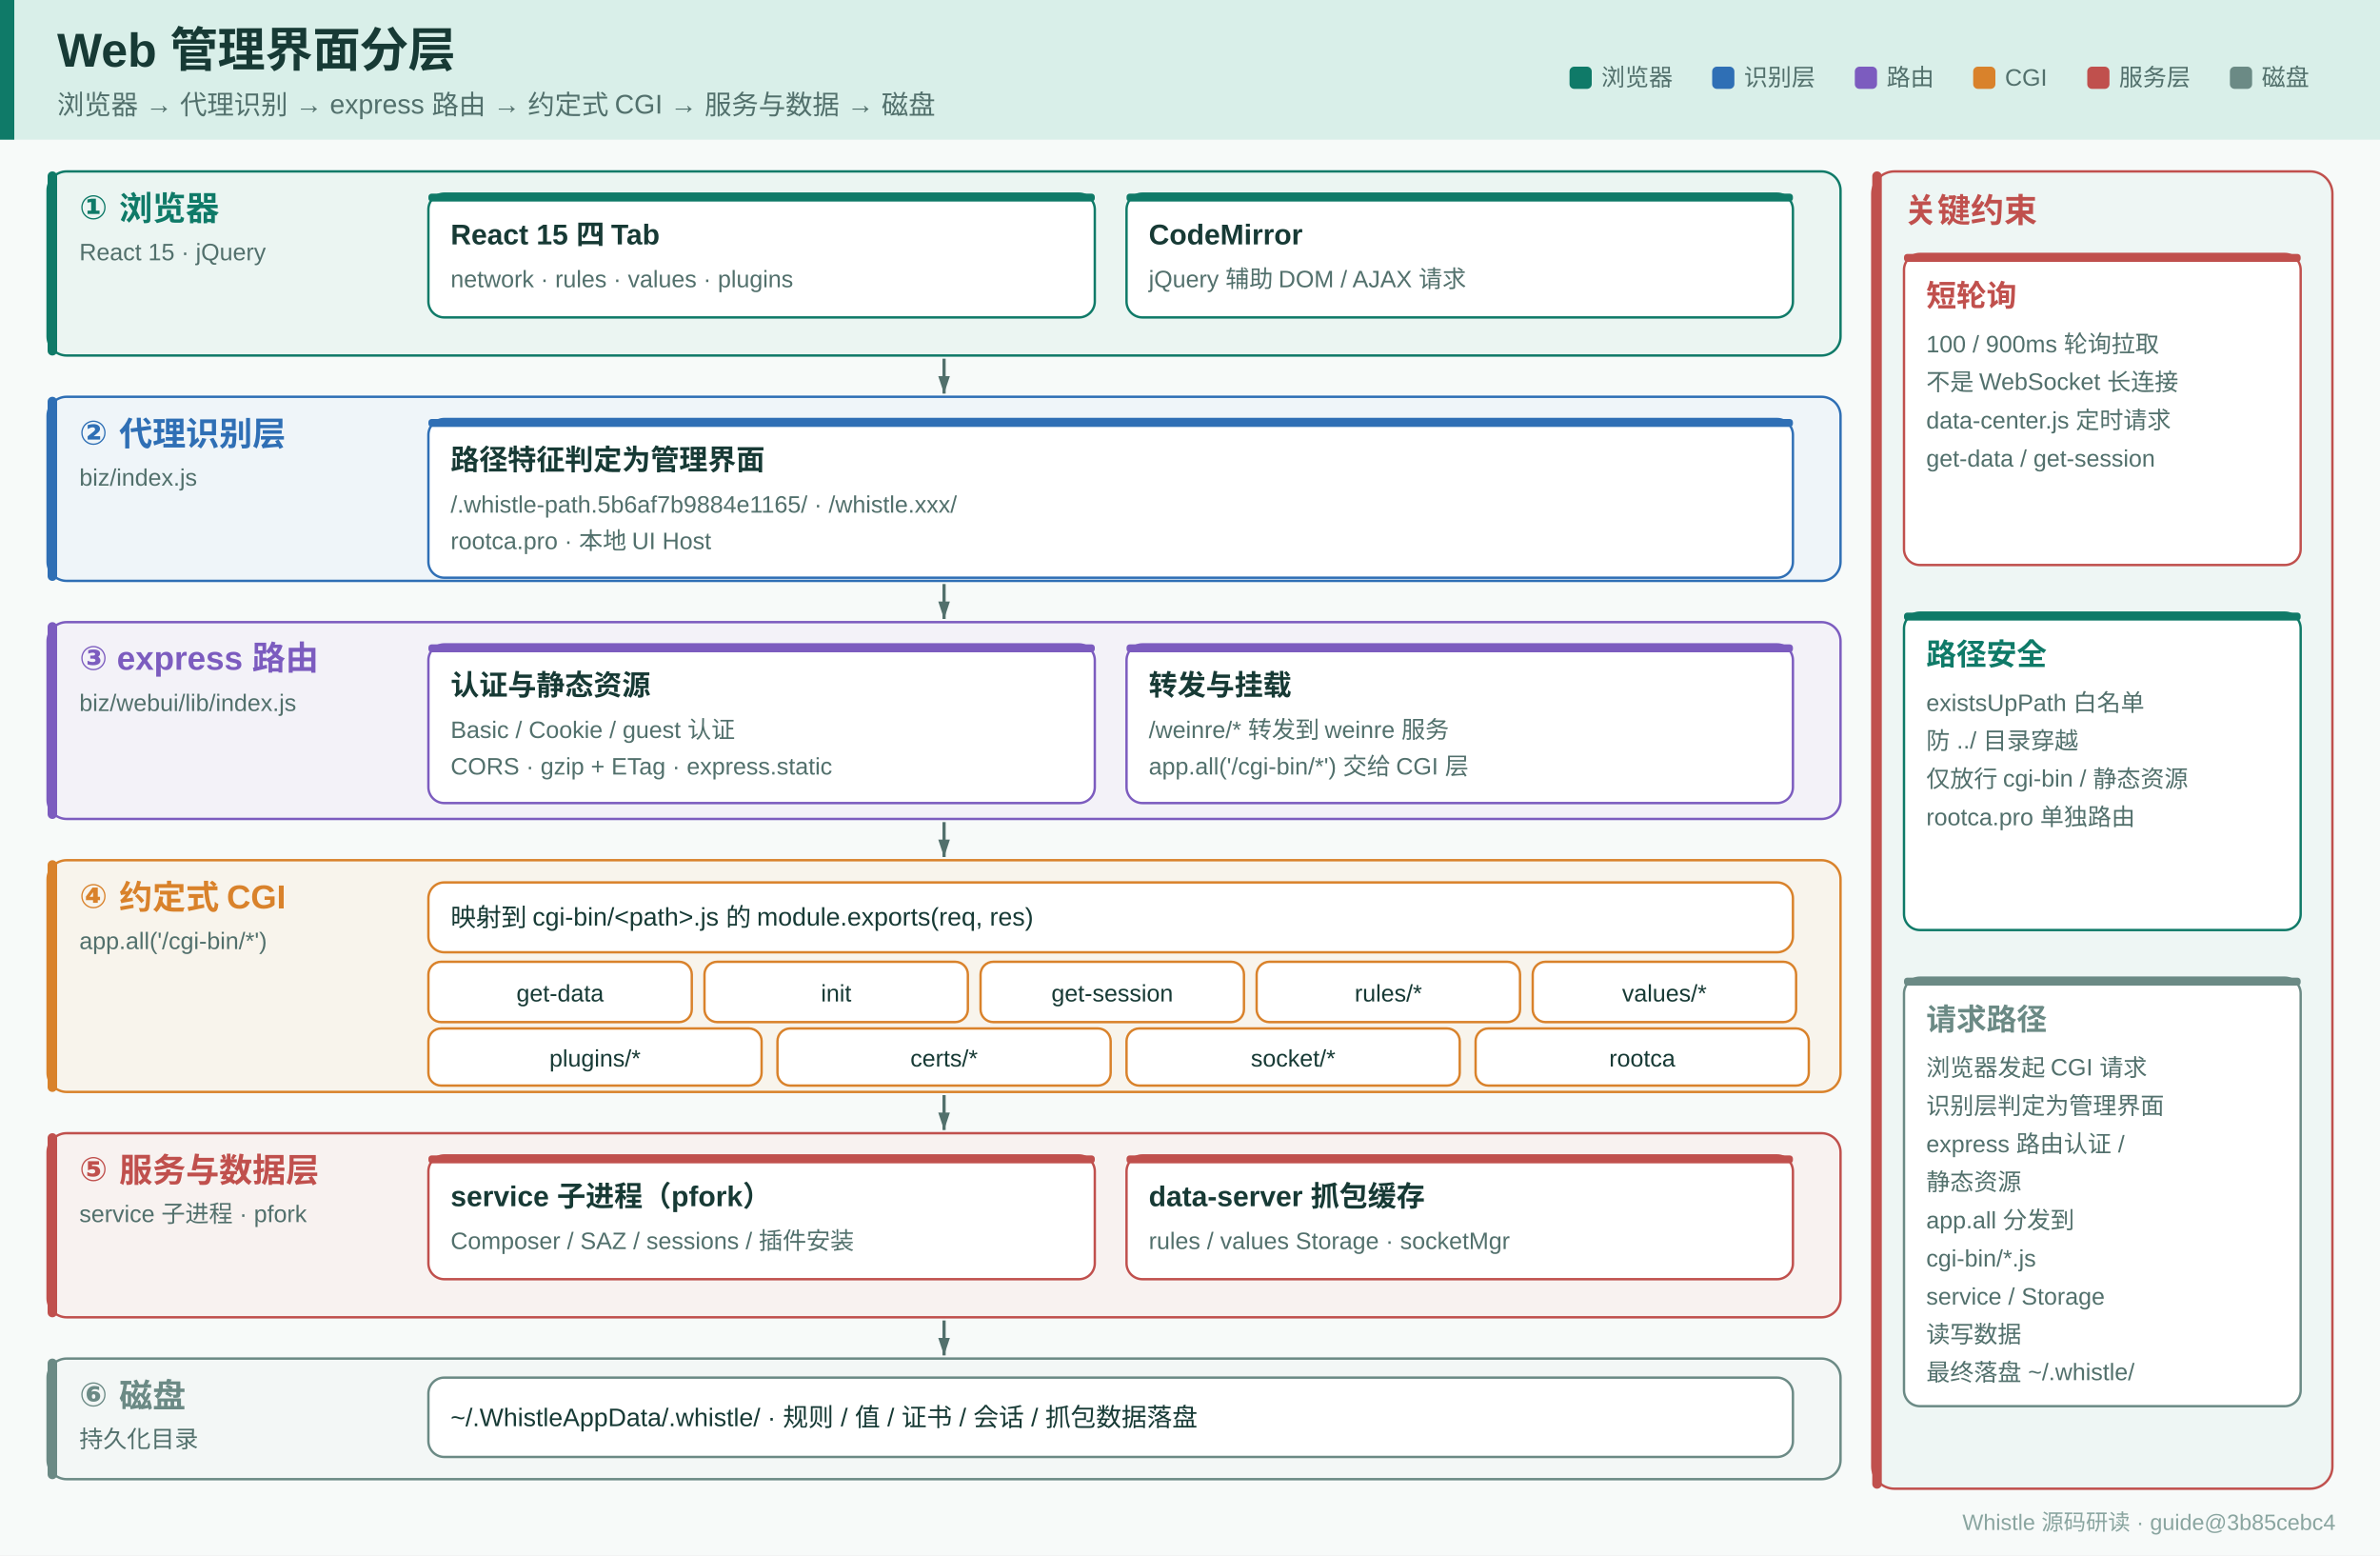
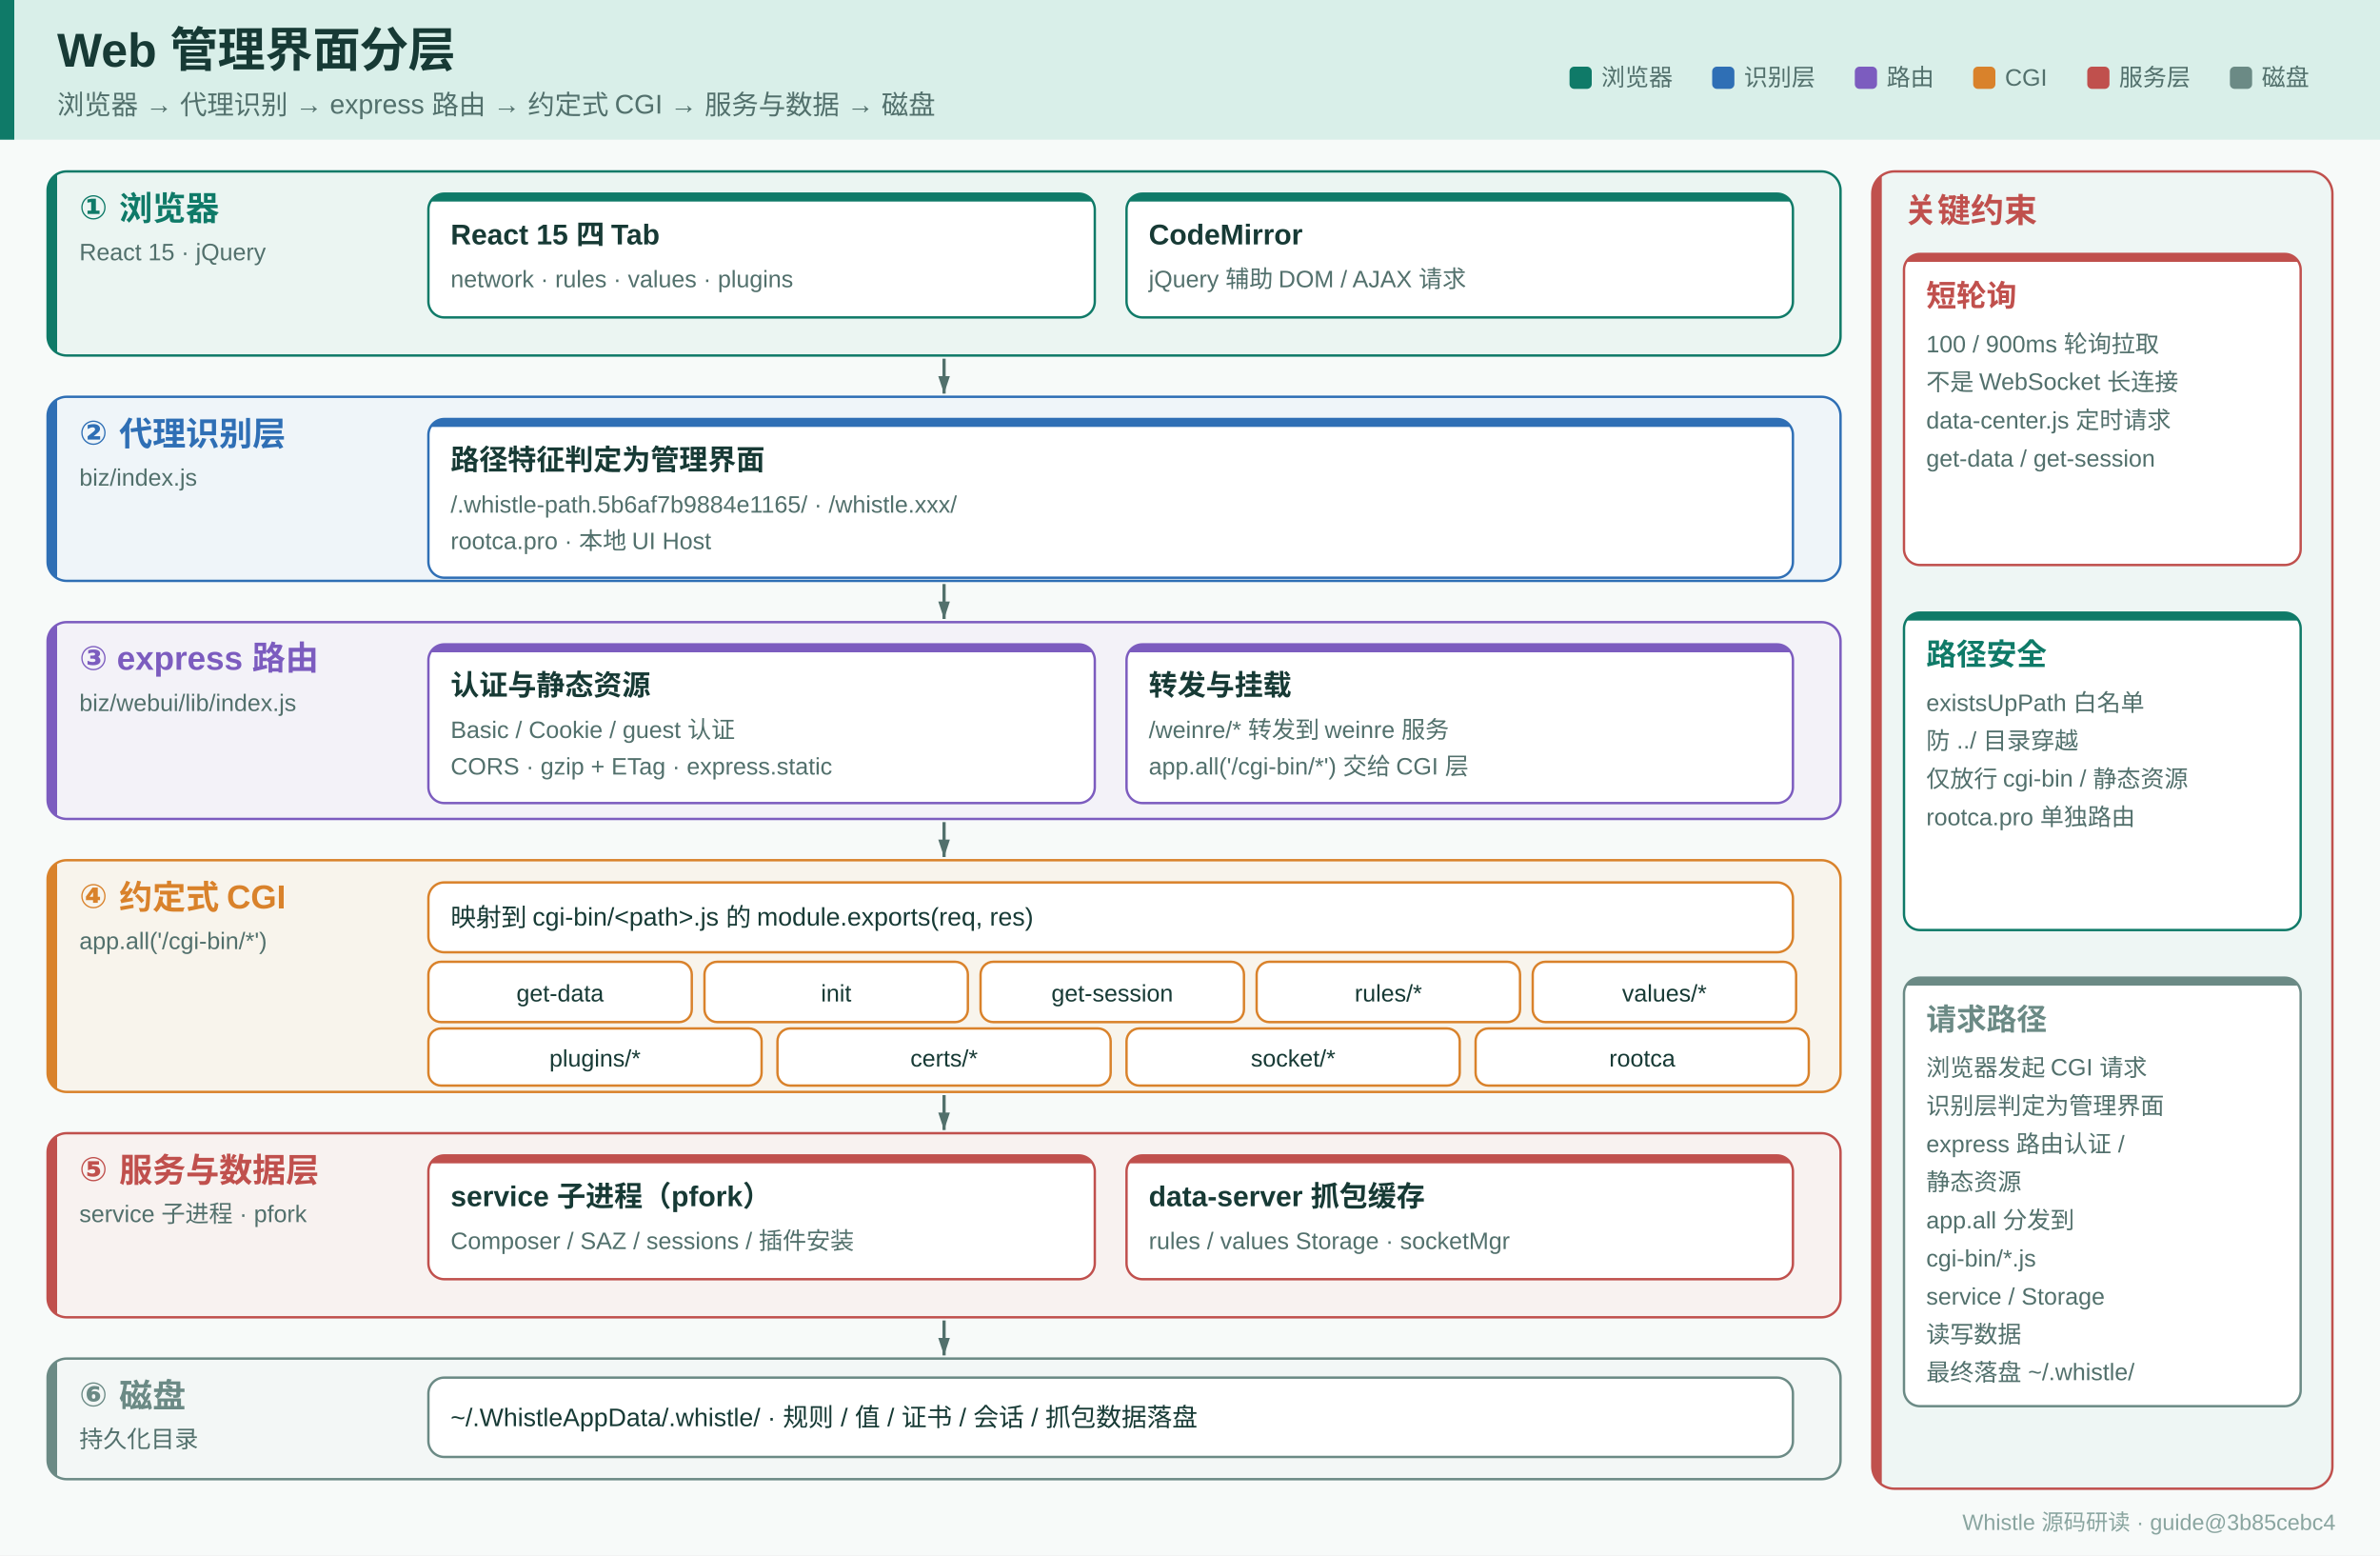
<svg xmlns="http://www.w3.org/2000/svg" width="1500" height="980" viewBox="0 0 1500 980">
  <rect width="100%" height="100%" fill="#f7faf9" />
  <defs>
    <marker id="arrow" viewBox="0 0 9 6" markerWidth="11" markerHeight="8" refX="9" refY="3" orient="auto" markerUnits="userSpaceOnUse">
      <path d="M0,0 L0,6 L9,3 z" fill="#52706c" />
    </marker>
    <marker id="arrow-teal" viewBox="0 0 9 6" markerWidth="11" markerHeight="8" refX="9" refY="3" orient="auto" markerUnits="userSpaceOnUse">
      <path d="M0,0 L0,6 L9,3 z" fill="#0f7a68" />
    </marker>
    <marker id="arrow-blue" viewBox="0 0 9 6" markerWidth="11" markerHeight="8" refX="9" refY="3" orient="auto" markerUnits="userSpaceOnUse">
      <path d="M0,0 L0,6 L9,3 z" fill="#2f6fb5" />
    </marker>
    <marker id="arrow-orange" viewBox="0 0 9 6" markerWidth="11" markerHeight="8" refX="9" refY="3" orient="auto" markerUnits="userSpaceOnUse">
      <path d="M0,0 L0,6 L9,3 z" fill="#d9822b" />
    </marker>
    <marker id="arrow-purple" viewBox="0 0 9 6" markerWidth="11" markerHeight="8" refX="9" refY="3" orient="auto" markerUnits="userSpaceOnUse">
      <path d="M0,0 L0,6 L9,3 z" fill="#7c5cbf" />
    </marker>
    <marker id="arrow-red" viewBox="0 0 9 6" markerWidth="11" markerHeight="8" refX="9" refY="3" orient="auto" markerUnits="userSpaceOnUse">
      <path d="M0,0 L0,6 L9,3 z" fill="#c0504d" />
    </marker>
    <marker id="arrow-gray" viewBox="0 0 9 6" markerWidth="11" markerHeight="8" refX="9" refY="3" orient="auto" markerUnits="userSpaceOnUse">
      <path d="M0,0 L0,6 L9,3 z" fill="#6b8a85" />
    </marker>
+     <clipPath id="roundClip1">
+       <rect x="30" y="108" width="1130" height="116" rx="12" />
+     </clipPath>
+     <clipPath id="roundClip2">
+       <rect x="270" y="122" width="420" height="78" rx="10" />
+     </clipPath>
+     <clipPath id="roundClip3">
+       <rect x="710" y="122" width="420" height="78" rx="10" />
+     </clipPath>
+     <clipPath id="roundClip4">
+       <rect x="30" y="250" width="1130" height="116" rx="12" />
+     </clipPath>
+     <clipPath id="roundClip5">
+       <rect x="270" y="264" width="860" height="100" rx="10" />
+     </clipPath>
+     <clipPath id="roundClip6">
+       <rect x="30" y="392" width="1130" height="124" rx="12" />
+     </clipPath>
+     <clipPath id="roundClip7">
+       <rect x="270" y="406" width="420" height="100" rx="10" />
+     </clipPath>
+     <clipPath id="roundClip8">
+       <rect x="710" y="406" width="420" height="100" rx="10" />
+     </clipPath>
+     <clipPath id="roundClip9">
+       <rect x="30" y="542" width="1130" height="146" rx="12" />
+     </clipPath>
+     <clipPath id="roundClip10">
+       <rect x="30" y="714" width="1130" height="116" rx="12" />
+     </clipPath>
+     <clipPath id="roundClip11">
+       <rect x="270" y="728" width="420" height="78" rx="10" />
+     </clipPath>
+     <clipPath id="roundClip12">
+       <rect x="710" y="728" width="420" height="78" rx="10" />
+     </clipPath>
+     <clipPath id="roundClip13">
+       <rect x="30" y="856" width="1130" height="76" rx="12" />
+     </clipPath>
+     <clipPath id="roundClip14">
+       <rect x="1180" y="108" width="290" height="830" rx="14" />
+     </clipPath>
+     <clipPath id="roundClip15">
+       <rect x="1200" y="160" width="250" height="196" rx="10" />
+     </clipPath>
+     <clipPath id="roundClip16">
+       <rect x="1200" y="386" width="250" height="200" rx="10" />
+     </clipPath>
+     <clipPath id="roundClip17">
+       <rect x="1200" y="616" width="250" height="270" rx="10" />
+     </clipPath>
  </defs>
  <rect x="0" y="0" width="1500" height="88" fill="#d9efe9" />
  <rect x="0" y="0" width="9" height="88" fill="#0f7a68" />
  <text x="36" y="42" font-family="PingFang SC, Microsoft YaHei, Helvetica Neue, Arial, sans-serif" font-size="30" fill="#173a35" text-anchor="start" font-weight="bold">Web 管理界面分层</text>
  <text x="36" y="72" font-family="PingFang SC, Microsoft YaHei, Helvetica Neue, Arial, sans-serif" font-size="17" fill="#52706c" text-anchor="start" font-weight="normal">浏览器 → 代理识别 → express 路由 → 约定式 CGI → 服务与数据 → 磁盘</text>
  <text x="1472" y="964" font-family="PingFang SC, Microsoft YaHei, Helvetica Neue, Arial, sans-serif" font-size="14" fill="#8aa5a0" text-anchor="end" font-weight="normal">Whistle 源码研读 · guide@3b85cebc4</text>
  <rect x="989.2" y="42" width="14" height="14" rx="3" fill="#0f7a68" />
  <text x="1009.2" y="54" font-family="PingFang SC, Microsoft YaHei, Helvetica Neue, Arial, sans-serif" font-size="15" fill="#52706c" text-anchor="start" font-weight="normal">浏览器</text>
  <rect x="1079.1" y="42" width="14" height="14" rx="3" fill="#2f6fb5" />
  <text x="1099.1" y="54" font-family="PingFang SC, Microsoft YaHei, Helvetica Neue, Arial, sans-serif" font-size="15" fill="#52706c" text-anchor="start" font-weight="normal">识别层</text>
  <rect x="1169" y="42" width="14" height="14" rx="3" fill="#7c5cbf" />
  <text x="1189" y="54" font-family="PingFang SC, Microsoft YaHei, Helvetica Neue, Arial, sans-serif" font-size="15" fill="#52706c" text-anchor="start" font-weight="normal">路由</text>
  <rect x="1243.6" y="42" width="14" height="14" rx="3" fill="#d9822b" />
  <text x="1263.6" y="54" font-family="PingFang SC, Microsoft YaHei, Helvetica Neue, Arial, sans-serif" font-size="15" fill="#52706c" text-anchor="start" font-weight="normal">CGI</text>
  <rect x="1315.5" y="42" width="14" height="14" rx="3" fill="#c0504d" />
  <text x="1335.5" y="54" font-family="PingFang SC, Microsoft YaHei, Helvetica Neue, Arial, sans-serif" font-size="15" fill="#52706c" text-anchor="start" font-weight="normal">服务层</text>
  <rect x="1405.4" y="42" width="14" height="14" rx="3" fill="#6b8a85" />
  <text x="1425.4" y="54" font-family="PingFang SC, Microsoft YaHei, Helvetica Neue, Arial, sans-serif" font-size="15" fill="#52706c" text-anchor="start" font-weight="normal">磁盘</text>
  <rect x="30" y="108" width="1130" height="116" rx="12" fill="#d9efe9" stroke="#0f7a68" stroke-width="1.5" fill-opacity="0.4" />
-   <rect x="30" y="108" width="6" height="116" rx="3" fill="#0f7a68" />
+   <rect x="30" y="108" width="6" height="116" rx="0" fill="#0f7a68" clip-path="url(#roundClip1)" />
  <text x="50" y="138" font-family="PingFang SC, Microsoft YaHei, Helvetica Neue, Arial, sans-serif" font-size="21" fill="#0f7a68" text-anchor="start" font-weight="bold">① 浏览器</text>
  <text x="50" y="164" font-family="PingFang SC, Microsoft YaHei, Helvetica Neue, Arial, sans-serif" font-size="15" fill="#52706c" text-anchor="start" font-weight="normal">React 15 · jQuery</text>
  <rect x="270" y="122" width="420" height="78" rx="10" fill="#ffffff" stroke="#0f7a68" stroke-width="1.5" />
-   <rect x="270" y="122" width="420" height="5" rx="2" fill="#0f7a68" />
+   <rect x="270" y="122" width="420" height="5" rx="0" fill="#0f7a68" clip-path="url(#roundClip2)" />
  <text x="284" y="154" font-family="PingFang SC, Microsoft YaHei, Helvetica Neue, Arial, sans-serif" font-size="18" fill="#173a35" text-anchor="start" font-weight="bold">React 15 四 Tab</text>
  <text x="284" y="181" font-family="PingFang SC, Microsoft YaHei, Helvetica Neue, Arial, sans-serif" font-size="15" fill="#52706c" text-anchor="start" font-weight="normal">network · rules · values · plugins</text>
  <rect x="710" y="122" width="420" height="78" rx="10" fill="#ffffff" stroke="#0f7a68" stroke-width="1.5" />
-   <rect x="710" y="122" width="420" height="5" rx="2" fill="#0f7a68" />
+   <rect x="710" y="122" width="420" height="5" rx="0" fill="#0f7a68" clip-path="url(#roundClip3)" />
  <text x="724" y="154" font-family="PingFang SC, Microsoft YaHei, Helvetica Neue, Arial, sans-serif" font-size="18" fill="#173a35" text-anchor="start" font-weight="bold">CodeMirror</text>
  <text x="724" y="181" font-family="PingFang SC, Microsoft YaHei, Helvetica Neue, Arial, sans-serif" font-size="15" fill="#52706c" text-anchor="start" font-weight="normal">jQuery 辅助 DOM / AJAX 请求</text>
  <rect x="30" y="250" width="1130" height="116" rx="12" fill="#e4eefb" stroke="#2f6fb5" stroke-width="1.5" fill-opacity="0.4" />
-   <rect x="30" y="250" width="6" height="116" rx="3" fill="#2f6fb5" />
+   <rect x="30" y="250" width="6" height="116" rx="0" fill="#2f6fb5" clip-path="url(#roundClip4)" />
  <text x="50" y="280" font-family="PingFang SC, Microsoft YaHei, Helvetica Neue, Arial, sans-serif" font-size="21" fill="#2f6fb5" text-anchor="start" font-weight="bold">② 代理识别层</text>
  <text x="50" y="306" font-family="PingFang SC, Microsoft YaHei, Helvetica Neue, Arial, sans-serif" font-size="15" fill="#52706c" text-anchor="start" font-weight="normal">biz/index.js</text>
  <rect x="270" y="264" width="860" height="100" rx="10" fill="#ffffff" stroke="#2f6fb5" stroke-width="1.5" />
-   <rect x="270" y="264" width="860" height="5" rx="2" fill="#2f6fb5" />
+   <rect x="270" y="264" width="860" height="5" rx="0" fill="#2f6fb5" clip-path="url(#roundClip5)" />
  <text x="284" y="296" font-family="PingFang SC, Microsoft YaHei, Helvetica Neue, Arial, sans-serif" font-size="18" fill="#173a35" text-anchor="start" font-weight="bold">路径特征判定为管理界面</text>
  <text x="284" y="323" font-family="PingFang SC, Microsoft YaHei, Helvetica Neue, Arial, sans-serif" font-size="15" fill="#52706c" text-anchor="start" font-weight="normal">/.whistle-path.5b6af7b9884e1165/ · /whistle.xxx/</text>
  <text x="284" y="346" font-family="PingFang SC, Microsoft YaHei, Helvetica Neue, Arial, sans-serif" font-size="15" fill="#52706c" text-anchor="start" font-weight="normal">rootca.pro · 本地 UI Host</text>
  <rect x="30" y="392" width="1130" height="124" rx="12" fill="#eee7f8" stroke="#7c5cbf" stroke-width="1.5" fill-opacity="0.4" />
-   <rect x="30" y="392" width="6" height="124" rx="3" fill="#7c5cbf" />
+   <rect x="30" y="392" width="6" height="124" rx="0" fill="#7c5cbf" clip-path="url(#roundClip6)" />
  <text x="50" y="422" font-family="PingFang SC, Microsoft YaHei, Helvetica Neue, Arial, sans-serif" font-size="21" fill="#7c5cbf" text-anchor="start" font-weight="bold">③ express 路由</text>
  <text x="50" y="448" font-family="PingFang SC, Microsoft YaHei, Helvetica Neue, Arial, sans-serif" font-size="15" fill="#52706c" text-anchor="start" font-weight="normal">biz/webui/lib/index.js</text>
  <rect x="270" y="406" width="420" height="100" rx="10" fill="#ffffff" stroke="#7c5cbf" stroke-width="1.5" />
-   <rect x="270" y="406" width="420" height="5" rx="2" fill="#7c5cbf" />
+   <rect x="270" y="406" width="420" height="5" rx="0" fill="#7c5cbf" clip-path="url(#roundClip7)" />
  <text x="284" y="438" font-family="PingFang SC, Microsoft YaHei, Helvetica Neue, Arial, sans-serif" font-size="18" fill="#173a35" text-anchor="start" font-weight="bold">认证与静态资源</text>
  <text x="284" y="465" font-family="PingFang SC, Microsoft YaHei, Helvetica Neue, Arial, sans-serif" font-size="15" fill="#52706c" text-anchor="start" font-weight="normal">Basic / Cookie / guest 认证</text>
  <text x="284" y="488" font-family="PingFang SC, Microsoft YaHei, Helvetica Neue, Arial, sans-serif" font-size="15" fill="#52706c" text-anchor="start" font-weight="normal">CORS · gzip + ETag · express.static</text>
  <rect x="710" y="406" width="420" height="100" rx="10" fill="#ffffff" stroke="#7c5cbf" stroke-width="1.5" />
-   <rect x="710" y="406" width="420" height="5" rx="2" fill="#7c5cbf" />
+   <rect x="710" y="406" width="420" height="5" rx="0" fill="#7c5cbf" clip-path="url(#roundClip8)" />
  <text x="724" y="438" font-family="PingFang SC, Microsoft YaHei, Helvetica Neue, Arial, sans-serif" font-size="18" fill="#173a35" text-anchor="start" font-weight="bold">转发与挂载</text>
  <text x="724" y="465" font-family="PingFang SC, Microsoft YaHei, Helvetica Neue, Arial, sans-serif" font-size="15" fill="#52706c" text-anchor="start" font-weight="normal">/weinre/* 转发到 weinre 服务</text>
  <text x="724" y="488" font-family="PingFang SC, Microsoft YaHei, Helvetica Neue, Arial, sans-serif" font-size="15" fill="#52706c" text-anchor="start" font-weight="normal">app.all('/cgi-bin/*') 交给 CGI 层</text>
  <rect x="30" y="542" width="1130" height="146" rx="12" fill="#fbecd9" stroke="#d9822b" stroke-width="1.5" fill-opacity="0.4" />
-   <rect x="30" y="542" width="6" height="146" rx="3" fill="#d9822b" />
+   <rect x="30" y="542" width="6" height="146" rx="0" fill="#d9822b" clip-path="url(#roundClip9)" />
  <text x="50" y="572" font-family="PingFang SC, Microsoft YaHei, Helvetica Neue, Arial, sans-serif" font-size="21" fill="#d9822b" text-anchor="start" font-weight="bold">④ 约定式 CGI</text>
  <text x="50" y="598" font-family="PingFang SC, Microsoft YaHei, Helvetica Neue, Arial, sans-serif" font-size="15" fill="#52706c" text-anchor="start" font-weight="normal">app.all('/cgi-bin/*')</text>
  <rect x="270" y="556" width="860" height="44" rx="10" fill="#ffffff" stroke="#d9822b" stroke-width="1.5" />
  <text x="284" y="583.6" font-family="PingFang SC, Microsoft YaHei, Helvetica Neue, Arial, sans-serif" font-size="16" fill="#173a35" text-anchor="start" font-weight="normal">映射到 cgi-bin/&lt;path&gt;.js 的 module.exports(req, res)</text>
  <rect x="270" y="606" width="166" height="38" rx="8" fill="#ffffff" stroke="#d9822b" stroke-width="1.5" />
  <text x="353" y="631" font-family="PingFang SC, Microsoft YaHei, Helvetica Neue, Arial, sans-serif" font-size="15" fill="#173a35" text-anchor="middle" font-weight="normal">get-data</text>
  <rect x="444" y="606" width="166" height="38" rx="8" fill="#ffffff" stroke="#d9822b" stroke-width="1.5" />
  <text x="527" y="631" font-family="PingFang SC, Microsoft YaHei, Helvetica Neue, Arial, sans-serif" font-size="15" fill="#173a35" text-anchor="middle" font-weight="normal">init</text>
  <rect x="618" y="606" width="166" height="38" rx="8" fill="#ffffff" stroke="#d9822b" stroke-width="1.5" />
  <text x="701" y="631" font-family="PingFang SC, Microsoft YaHei, Helvetica Neue, Arial, sans-serif" font-size="15" fill="#173a35" text-anchor="middle" font-weight="normal">get-session</text>
  <rect x="792" y="606" width="166" height="38" rx="8" fill="#ffffff" stroke="#d9822b" stroke-width="1.5" />
  <text x="875" y="631" font-family="PingFang SC, Microsoft YaHei, Helvetica Neue, Arial, sans-serif" font-size="15" fill="#173a35" text-anchor="middle" font-weight="normal">rules/*</text>
  <rect x="966" y="606" width="166" height="38" rx="8" fill="#ffffff" stroke="#d9822b" stroke-width="1.5" />
  <text x="1049" y="631" font-family="PingFang SC, Microsoft YaHei, Helvetica Neue, Arial, sans-serif" font-size="15" fill="#173a35" text-anchor="middle" font-weight="normal">values/*</text>
  <rect x="270" y="648" width="210" height="36" rx="8" fill="#ffffff" stroke="#d9822b" stroke-width="1.5" />
  <text x="375" y="672" font-family="PingFang SC, Microsoft YaHei, Helvetica Neue, Arial, sans-serif" font-size="15" fill="#173a35" text-anchor="middle" font-weight="normal">plugins/*</text>
  <rect x="490" y="648" width="210" height="36" rx="8" fill="#ffffff" stroke="#d9822b" stroke-width="1.5" />
  <text x="595" y="672" font-family="PingFang SC, Microsoft YaHei, Helvetica Neue, Arial, sans-serif" font-size="15" fill="#173a35" text-anchor="middle" font-weight="normal">certs/*</text>
  <rect x="710" y="648" width="210" height="36" rx="8" fill="#ffffff" stroke="#d9822b" stroke-width="1.5" />
  <text x="815" y="672" font-family="PingFang SC, Microsoft YaHei, Helvetica Neue, Arial, sans-serif" font-size="15" fill="#173a35" text-anchor="middle" font-weight="normal">socket/*</text>
  <rect x="930" y="648" width="210" height="36" rx="8" fill="#ffffff" stroke="#d9822b" stroke-width="1.5" />
  <text x="1035" y="672" font-family="PingFang SC, Microsoft YaHei, Helvetica Neue, Arial, sans-serif" font-size="15" fill="#173a35" text-anchor="middle" font-weight="normal">rootca</text>
  <rect x="30" y="714" width="1130" height="116" rx="12" fill="#fae6e5" stroke="#c0504d" stroke-width="1.5" fill-opacity="0.4" />
-   <rect x="30" y="714" width="6" height="116" rx="3" fill="#c0504d" />
+   <rect x="30" y="714" width="6" height="116" rx="0" fill="#c0504d" clip-path="url(#roundClip10)" />
  <text x="50" y="744" font-family="PingFang SC, Microsoft YaHei, Helvetica Neue, Arial, sans-serif" font-size="21" fill="#c0504d" text-anchor="start" font-weight="bold">⑤ 服务与数据层</text>
  <text x="50" y="770" font-family="PingFang SC, Microsoft YaHei, Helvetica Neue, Arial, sans-serif" font-size="15" fill="#52706c" text-anchor="start" font-weight="normal">service 子进程 · pfork</text>
  <rect x="270" y="728" width="420" height="78" rx="10" fill="#ffffff" stroke="#c0504d" stroke-width="1.5" />
-   <rect x="270" y="728" width="420" height="5" rx="2" fill="#c0504d" />
+   <rect x="270" y="728" width="420" height="5" rx="0" fill="#c0504d" clip-path="url(#roundClip11)" />
  <text x="284" y="760" font-family="PingFang SC, Microsoft YaHei, Helvetica Neue, Arial, sans-serif" font-size="18" fill="#173a35" text-anchor="start" font-weight="bold">service 子进程（pfork）</text>
  <text x="284" y="787" font-family="PingFang SC, Microsoft YaHei, Helvetica Neue, Arial, sans-serif" font-size="15" fill="#52706c" text-anchor="start" font-weight="normal">Composer / SAZ / sessions / 插件安装</text>
  <rect x="710" y="728" width="420" height="78" rx="10" fill="#ffffff" stroke="#c0504d" stroke-width="1.5" />
-   <rect x="710" y="728" width="420" height="5" rx="2" fill="#c0504d" />
+   <rect x="710" y="728" width="420" height="5" rx="0" fill="#c0504d" clip-path="url(#roundClip12)" />
  <text x="724" y="760" font-family="PingFang SC, Microsoft YaHei, Helvetica Neue, Arial, sans-serif" font-size="18" fill="#173a35" text-anchor="start" font-weight="bold">data-server 抓包缓存</text>
  <text x="724" y="787" font-family="PingFang SC, Microsoft YaHei, Helvetica Neue, Arial, sans-serif" font-size="15" fill="#52706c" text-anchor="start" font-weight="normal">rules / values Storage · socketMgr</text>
  <rect x="30" y="856" width="1130" height="76" rx="12" fill="#eef3f2" stroke="#6b8a85" stroke-width="1.5" fill-opacity="0.4" />
-   <rect x="30" y="856" width="6" height="76" rx="3" fill="#6b8a85" />
+   <rect x="30" y="856" width="6" height="76" rx="0" fill="#6b8a85" clip-path="url(#roundClip13)" />
  <text x="50" y="886" font-family="PingFang SC, Microsoft YaHei, Helvetica Neue, Arial, sans-serif" font-size="21" fill="#6b8a85" text-anchor="start" font-weight="bold">⑥ 磁盘</text>
  <text x="50" y="912" font-family="PingFang SC, Microsoft YaHei, Helvetica Neue, Arial, sans-serif" font-size="15" fill="#52706c" text-anchor="start" font-weight="normal">持久化目录</text>
  <rect x="270" y="868" width="860" height="50" rx="10" fill="#ffffff" stroke="#6b8a85" stroke-width="1.5" />
  <text x="284" y="898.6" font-family="PingFang SC, Microsoft YaHei, Helvetica Neue, Arial, sans-serif" font-size="16" fill="#173a35" text-anchor="start" font-weight="normal">~/.WhistleAppData/.whistle/  ·  规则 / 值 / 证书 / 会话 / 抓包数据落盘</text>
  <line x1="595" y1="226" x2="595" y2="248" stroke="#52706c" stroke-width="2" fill="none" marker-end="url(#arrow)" />
  <line x1="595" y1="368" x2="595" y2="390" stroke="#52706c" stroke-width="2" fill="none" marker-end="url(#arrow)" />
  <line x1="595" y1="518" x2="595" y2="540" stroke="#52706c" stroke-width="2" fill="none" marker-end="url(#arrow)" />
  <line x1="595" y1="690" x2="595" y2="712" stroke="#52706c" stroke-width="2" fill="none" marker-end="url(#arrow)" />
  <line x1="595" y1="832" x2="595" y2="854" stroke="#52706c" stroke-width="2" fill="none" marker-end="url(#arrow)" />
  <rect x="1180" y="108" width="290" height="830" rx="14" fill="#e8f4f0" stroke="#c0504d" stroke-width="1.5" fill-opacity="0.6" />
-   <rect x="1180" y="108" width="6" height="830" rx="3" fill="#c0504d" />
+   <rect x="1180" y="108" width="6" height="830" rx="0" fill="#c0504d" clip-path="url(#roundClip14)" />
  <text x="1200" y="140" font-family="PingFang SC, Microsoft YaHei, Helvetica Neue, Arial, sans-serif" font-size="21" fill="#c0504d" text-anchor="start" font-weight="bold">关键约束</text>
  <rect x="1200" y="160" width="250" height="196" rx="10" fill="#ffffff" stroke="#c0504d" stroke-width="1.5" />
-   <rect x="1200" y="160" width="250" height="5" rx="2" fill="#c0504d" />
+   <rect x="1200" y="160" width="250" height="5" rx="0" fill="#c0504d" clip-path="url(#roundClip15)" />
  <text x="1214" y="193" font-family="PingFang SC, Microsoft YaHei, Helvetica Neue, Arial, sans-serif" font-size="19" fill="#c0504d" text-anchor="start" font-weight="bold">短轮询</text>
  <text x="1214" y="222" font-family="PingFang SC, Microsoft YaHei, Helvetica Neue, Arial, sans-serif" font-size="15" fill="#52706c" text-anchor="start" font-weight="normal">100 / 900ms 轮询拉取</text>
  <text x="1214" y="246" font-family="PingFang SC, Microsoft YaHei, Helvetica Neue, Arial, sans-serif" font-size="15" fill="#52706c" text-anchor="start" font-weight="normal">不是 WebSocket 长连接</text>
  <text x="1214" y="270" font-family="PingFang SC, Microsoft YaHei, Helvetica Neue, Arial, sans-serif" font-size="15" fill="#52706c" text-anchor="start" font-weight="normal">data-center.js 定时请求</text>
  <text x="1214" y="294" font-family="PingFang SC, Microsoft YaHei, Helvetica Neue, Arial, sans-serif" font-size="15" fill="#52706c" text-anchor="start" font-weight="normal">get-data / get-session</text>
  <rect x="1200" y="386" width="250" height="200" rx="10" fill="#ffffff" stroke="#0f7a68" stroke-width="1.5" />
-   <rect x="1200" y="386" width="250" height="5" rx="2" fill="#0f7a68" />
+   <rect x="1200" y="386" width="250" height="5" rx="0" fill="#0f7a68" clip-path="url(#roundClip16)" />
  <text x="1214" y="419" font-family="PingFang SC, Microsoft YaHei, Helvetica Neue, Arial, sans-serif" font-size="19" fill="#0f7a68" text-anchor="start" font-weight="bold">路径安全</text>
  <text x="1214" y="448" font-family="PingFang SC, Microsoft YaHei, Helvetica Neue, Arial, sans-serif" font-size="15" fill="#52706c" text-anchor="start" font-weight="normal">existsUpPath 白名单</text>
  <text x="1214" y="472" font-family="PingFang SC, Microsoft YaHei, Helvetica Neue, Arial, sans-serif" font-size="15" fill="#52706c" text-anchor="start" font-weight="normal">防 ../ 目录穿越</text>
  <text x="1214" y="496" font-family="PingFang SC, Microsoft YaHei, Helvetica Neue, Arial, sans-serif" font-size="15" fill="#52706c" text-anchor="start" font-weight="normal">仅放行 cgi-bin / 静态资源</text>
  <text x="1214" y="520" font-family="PingFang SC, Microsoft YaHei, Helvetica Neue, Arial, sans-serif" font-size="15" fill="#52706c" text-anchor="start" font-weight="normal">rootca.pro 单独路由</text>
  <rect x="1200" y="616" width="250" height="270" rx="10" fill="#ffffff" stroke="#6b8a85" stroke-width="1.5" />
-   <rect x="1200" y="616" width="250" height="5" rx="2" fill="#6b8a85" />
+   <rect x="1200" y="616" width="250" height="5" rx="0" fill="#6b8a85" clip-path="url(#roundClip17)" />
  <text x="1214" y="649" font-family="PingFang SC, Microsoft YaHei, Helvetica Neue, Arial, sans-serif" font-size="19" fill="#6b8a85" text-anchor="start" font-weight="bold">请求路径</text>
  <text x="1214" y="678" font-family="PingFang SC, Microsoft YaHei, Helvetica Neue, Arial, sans-serif" font-size="15" fill="#52706c" text-anchor="start" font-weight="normal">浏览器发起 CGI 请求</text>
  <text x="1214" y="702" font-family="PingFang SC, Microsoft YaHei, Helvetica Neue, Arial, sans-serif" font-size="15" fill="#52706c" text-anchor="start" font-weight="normal">识别层判定为管理界面</text>
  <text x="1214" y="726" font-family="PingFang SC, Microsoft YaHei, Helvetica Neue, Arial, sans-serif" font-size="15" fill="#52706c" text-anchor="start" font-weight="normal">express 路由认证 /</text>
  <text x="1214" y="750" font-family="PingFang SC, Microsoft YaHei, Helvetica Neue, Arial, sans-serif" font-size="15" fill="#52706c" text-anchor="start" font-weight="normal">静态资源</text>
  <text x="1214" y="774" font-family="PingFang SC, Microsoft YaHei, Helvetica Neue, Arial, sans-serif" font-size="15" fill="#52706c" text-anchor="start" font-weight="normal">app.all 分发到</text>
  <text x="1214" y="798" font-family="PingFang SC, Microsoft YaHei, Helvetica Neue, Arial, sans-serif" font-size="15" fill="#52706c" text-anchor="start" font-weight="normal">cgi-bin/*.js</text>
  <text x="1214" y="822" font-family="PingFang SC, Microsoft YaHei, Helvetica Neue, Arial, sans-serif" font-size="15" fill="#52706c" text-anchor="start" font-weight="normal">service / Storage</text>
  <text x="1214" y="846" font-family="PingFang SC, Microsoft YaHei, Helvetica Neue, Arial, sans-serif" font-size="15" fill="#52706c" text-anchor="start" font-weight="normal">读写数据</text>
  <text x="1214" y="870" font-family="PingFang SC, Microsoft YaHei, Helvetica Neue, Arial, sans-serif" font-size="15" fill="#52706c" text-anchor="start" font-weight="normal">最终落盘 ~/.whistle/</text>
</svg>
